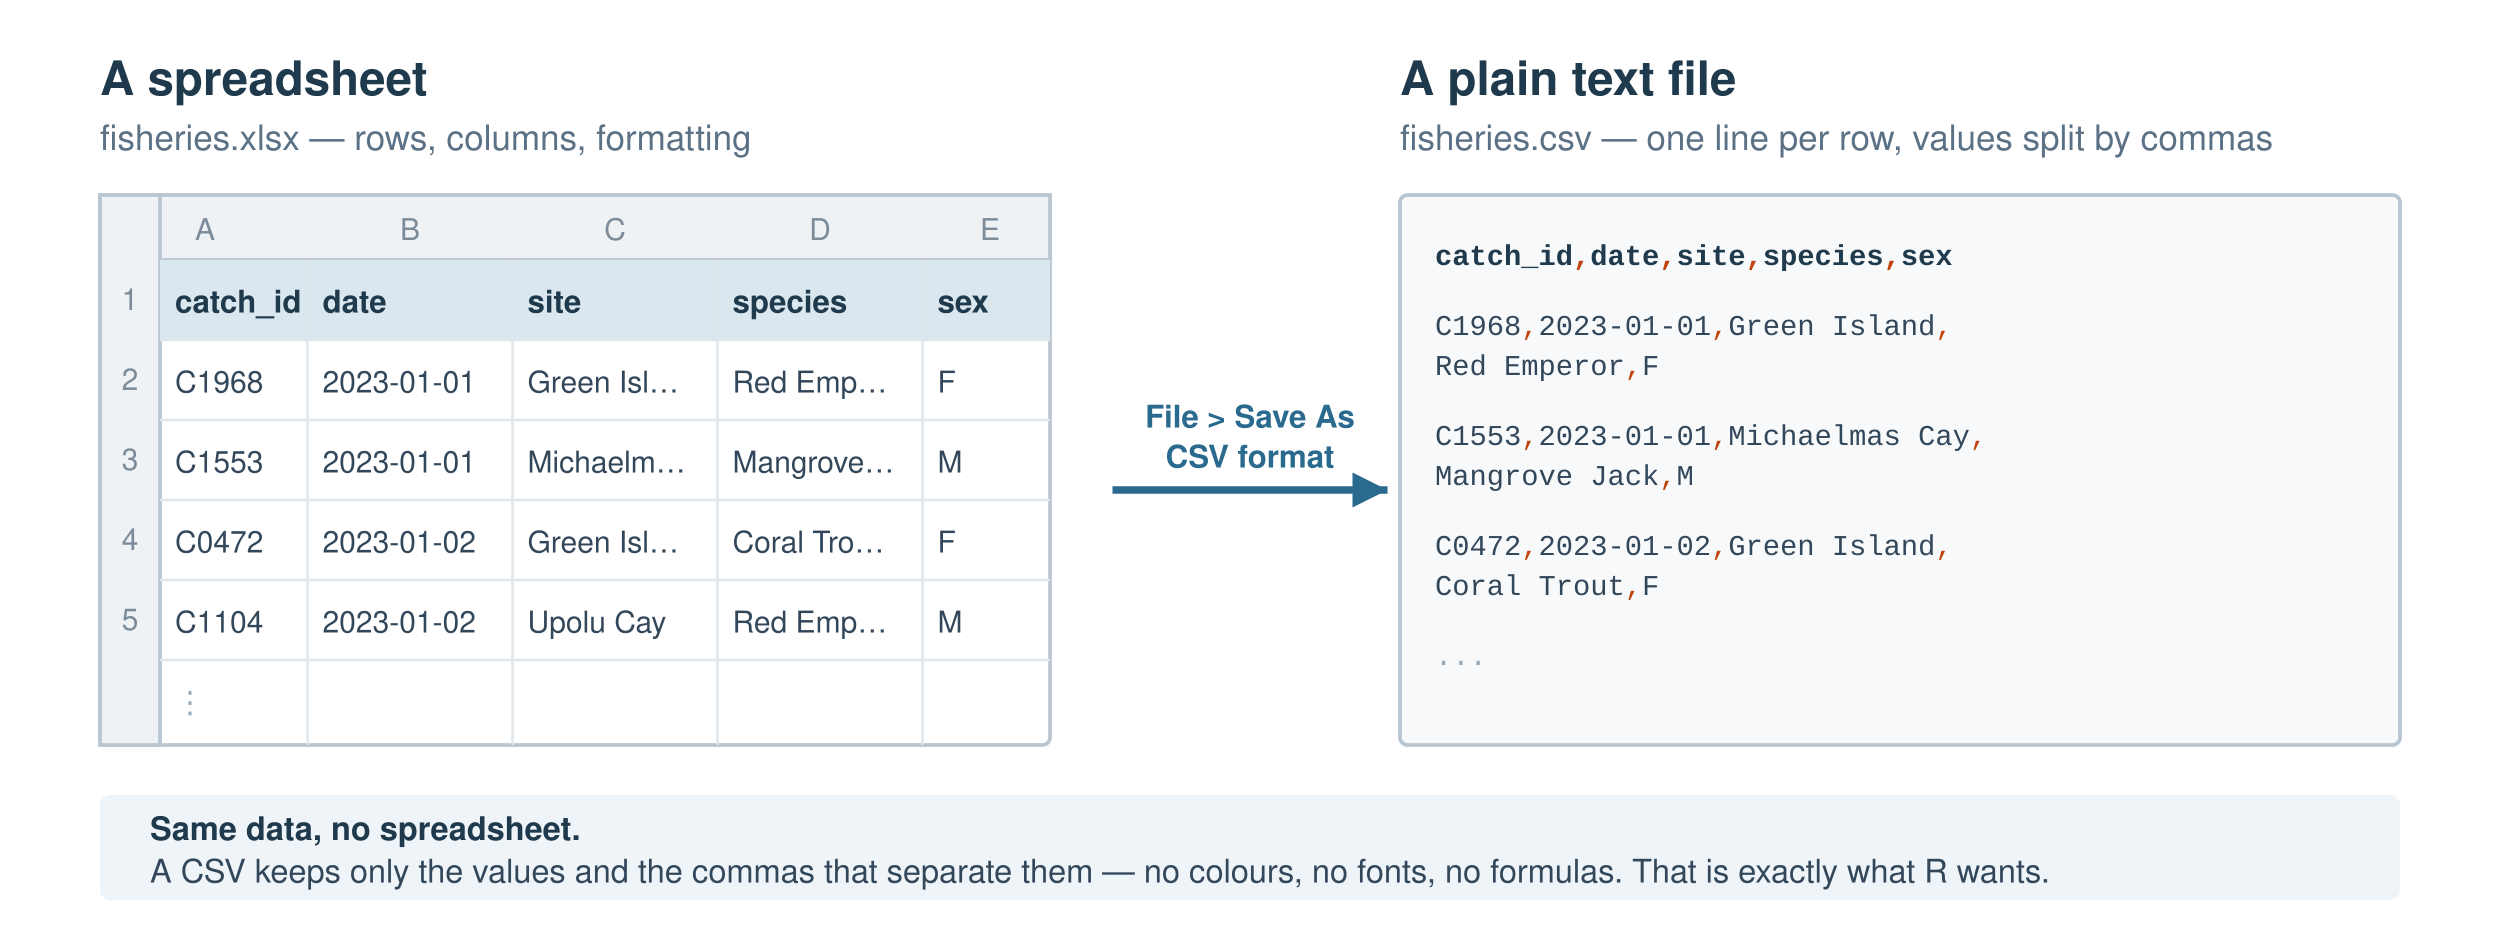
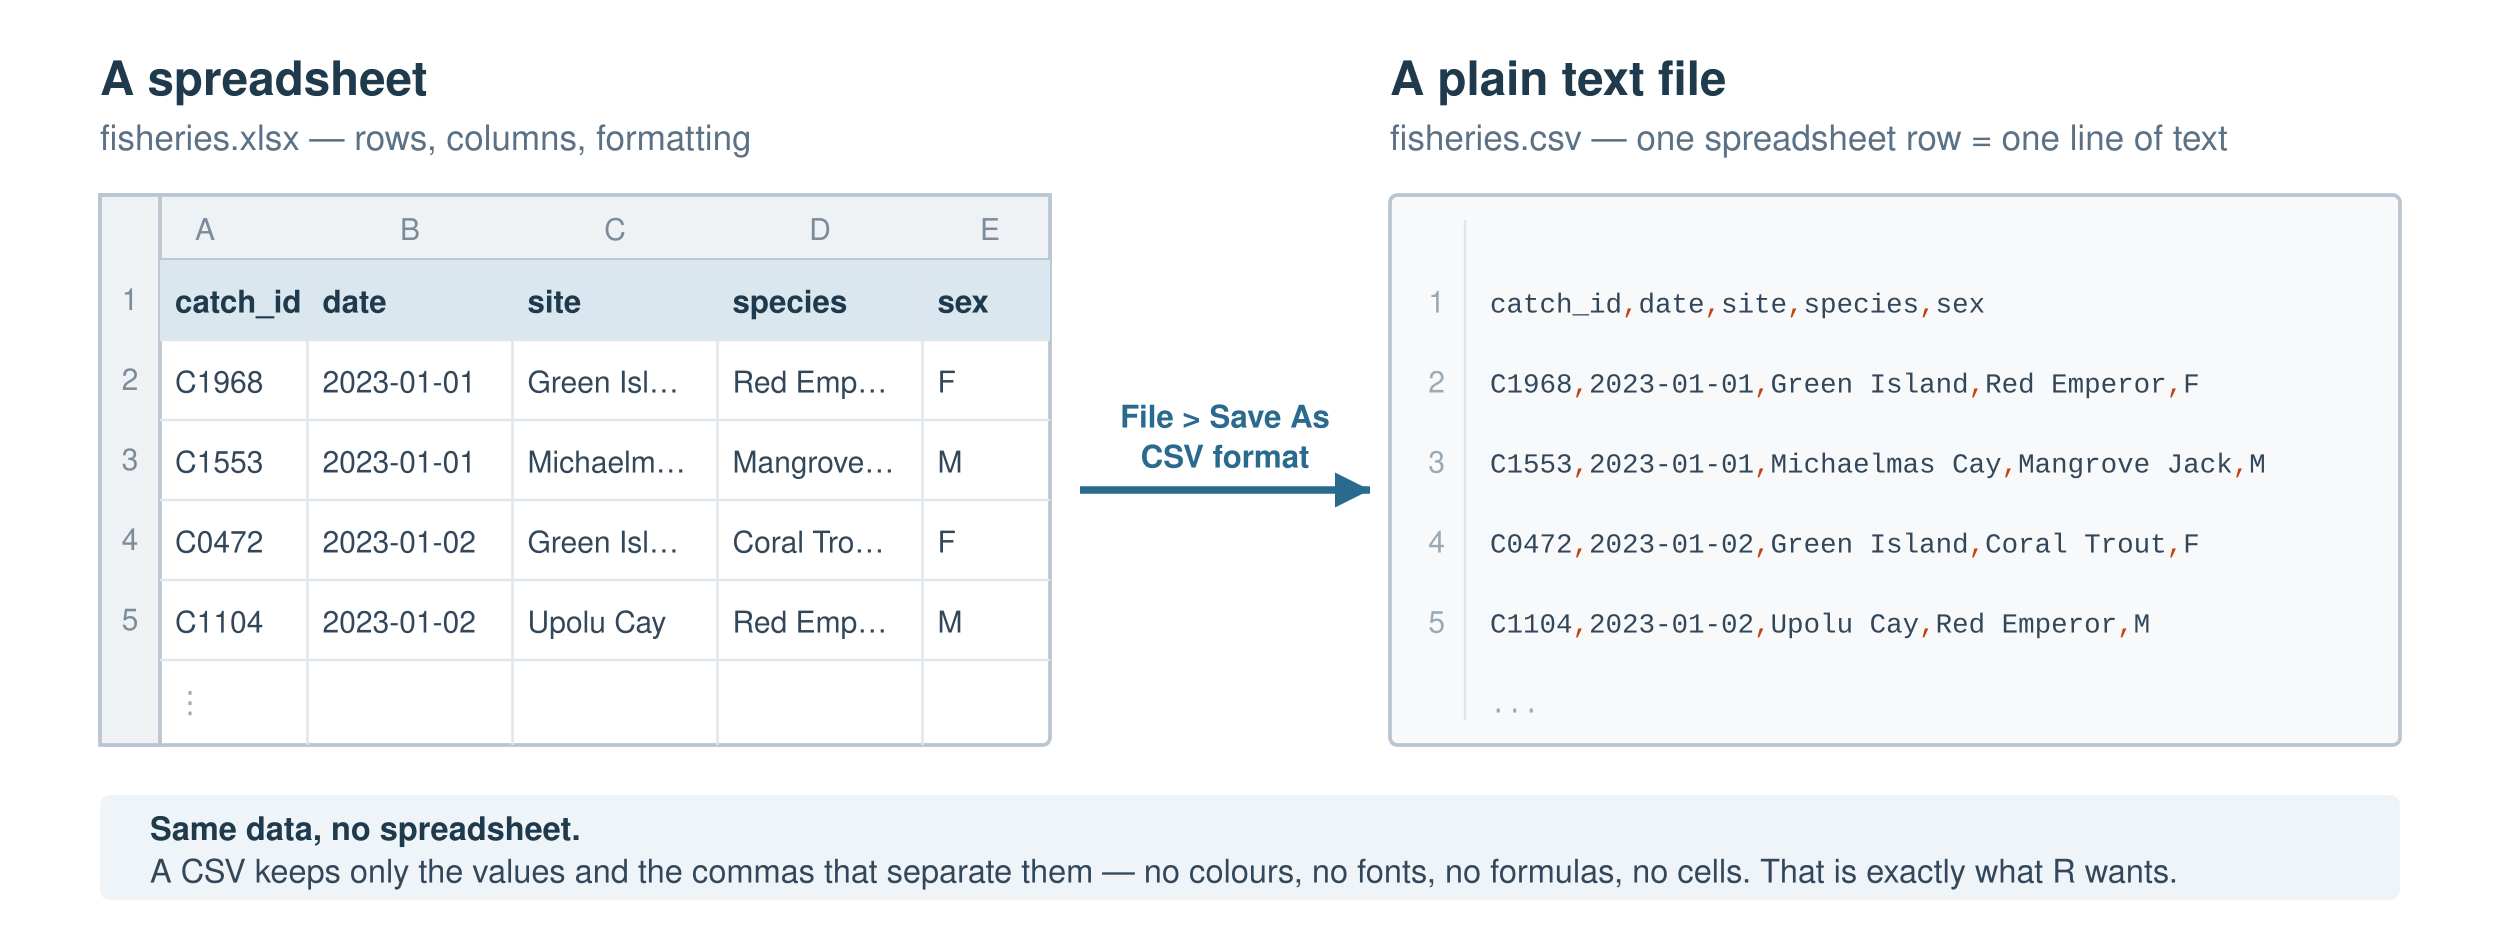
<svg xmlns="http://www.w3.org/2000/svg" width="1000" height="380" viewBox="0 0 1000 380" font-family="Helvetica, Arial, sans-serif">
  <rect width="1000" height="380" fill="#ffffff" />
  <text x="40" y="38" font-size="19" font-weight="700" fill="#1f3a4d">A spreadsheet</text>
  <text x="40" y="60" font-size="14" fill="#5b7186">fisheries.xlsx — rows, columns, formatting</text>
  <g>
    <rect x="40" y="78" width="380" height="220" fill="#ffffff" stroke="#b9c6d1" stroke-width="1.5" rx="3" />
    <rect x="40" y="78" width="380" height="26" fill="#eef2f5" stroke="#b9c6d1" stroke-width="1.5" />
    <text x="82" y="96" font-size="12" fill="#7b8b99" text-anchor="middle">A</text>
    <text x="164" y="96" font-size="12" fill="#7b8b99" text-anchor="middle">B</text>
    <text x="246" y="96" font-size="12" fill="#7b8b99" text-anchor="middle">C</text>
    <text x="328" y="96" font-size="12" fill="#7b8b99" text-anchor="middle">D</text>
    <text x="396" y="96" font-size="12" fill="#7b8b99" text-anchor="middle">E</text>
    <rect x="40" y="78" width="24" height="220" fill="#eef2f5" stroke="#b9c6d1" stroke-width="1.5" />
    <text x="52" y="124" font-size="12" fill="#7b8b99" text-anchor="middle">1</text>
    <text x="52" y="156" font-size="12" fill="#7b8b99" text-anchor="middle">2</text>
    <text x="52" y="188" font-size="12" fill="#7b8b99" text-anchor="middle">3</text>
    <text x="52" y="220" font-size="12" fill="#7b8b99" text-anchor="middle">4</text>
    <text x="52" y="252" font-size="12" fill="#7b8b99" text-anchor="middle">5</text>
    <rect x="64" y="104" width="356" height="32" fill="#dbe7ef" />
    <g stroke="#dfe6ec" stroke-width="1">
      <line x1="64" y1="136" x2="420" y2="136" />
      <line x1="64" y1="168" x2="420" y2="168" />
      <line x1="64" y1="200" x2="420" y2="200" />
      <line x1="64" y1="232" x2="420" y2="232" />
      <line x1="64" y1="264" x2="420" y2="264" />
      <line x1="123" y1="104" x2="123" y2="298" />
      <line x1="205" y1="104" x2="205" y2="298" />
      <line x1="287" y1="104" x2="287" y2="298" />
      <line x1="369" y1="104" x2="369" y2="298" />
    </g>
    <g font-size="12.5" font-weight="700" fill="#1f3a4d">
      <text x="70" y="125">catch_id</text>
      <text x="129" y="125">date</text>
      <text x="211" y="125">site</text>
      <text x="293" y="125">species</text>
      <text x="375" y="125">sex</text>
    </g>
    <g font-size="12" fill="#33475b">
      <text x="70" y="157">C1968</text>
      <text x="129" y="157">2023-01-01</text>
      <text x="211" y="157">Green Isl…</text>
      <text x="293" y="157">Red Emp…</text>
      <text x="375" y="157">F</text>
      <text x="70" y="189">C1553</text>
      <text x="129" y="189">2023-01-01</text>
      <text x="211" y="189">Michaelm…</text>
      <text x="293" y="189">Mangrove…</text>
      <text x="375" y="189">M</text>
      <text x="70" y="221">C0472</text>
      <text x="129" y="221">2023-01-02</text>
      <text x="211" y="221">Green Isl…</text>
      <text x="293" y="221">Coral Tro…</text>
      <text x="375" y="221">F</text>
      <text x="70" y="253">C1104</text>
      <text x="129" y="253">2023-01-02</text>
      <text x="211" y="253">Upolu Cay</text>
      <text x="293" y="253">Red Emp…</text>
      <text x="375" y="253">M</text>
    </g>
    <text x="70" y="285" font-size="12" fill="#9aa9b6">⋮</text>
  </g>
  <g>
-     <line x1="445" y1="196" x2="555" y2="196" stroke="#2b6a8f" stroke-width="3" />
-     <polygon points="555,196 541,189 541,203" fill="#2b6a8f" />
-     <text x="500" y="171" font-size="12.5" font-weight="700" fill="#2b6a8f" text-anchor="middle">File &gt; Save As</text>
-     <text x="500" y="187" font-size="12.5" font-weight="700" fill="#2b6a8f" text-anchor="middle">CSV format</text>
+     <line x1="432" y1="196" x2="548" y2="196" stroke="#2b6a8f" stroke-width="3" />
+     <polygon points="548,196 534,189 534,203" fill="#2b6a8f" />
+     <text x="490" y="171" font-size="12.5" font-weight="700" fill="#2b6a8f" text-anchor="middle">File &gt; Save As</text>
+     <text x="490" y="187" font-size="12.5" font-weight="700" fill="#2b6a8f" text-anchor="middle">CSV format</text>
  </g>
-   <text x="560" y="38" font-size="19" font-weight="700" fill="#1f3a4d">A plain text file</text>
-   <text x="560" y="60" font-size="14" fill="#5b7186">fisheries.csv — one line per row, values split by commas</text>
-   <rect x="560" y="78" width="400" height="220" fill="#f7f9fa" stroke="#b9c6d1" stroke-width="1.5" rx="3" />
-   <g font-family="Courier New, Courier, monospace" font-size="11.5">
-     <text x="574" y="106" fill="#1f3a4d" font-weight="700">catch_id<tspan fill="#c1440e">,</tspan>date<tspan fill="#c1440e">,</tspan>site<tspan fill="#c1440e">,</tspan>species<tspan fill="#c1440e">,</tspan>sex</text>
-     <text x="574" y="134" fill="#33475b">C1968<tspan fill="#c1440e">,</tspan>2023-01-01<tspan fill="#c1440e">,</tspan>Green Island<tspan fill="#c1440e">,</tspan>
-     </text>
-     <text x="574" y="150" fill="#33475b">Red Emperor<tspan fill="#c1440e">,</tspan>F</text>
-     <text x="574" y="178" fill="#33475b">C1553<tspan fill="#c1440e">,</tspan>2023-01-01<tspan fill="#c1440e">,</tspan>Michaelmas Cay<tspan fill="#c1440e">,</tspan>
-     </text>
-     <text x="574" y="194" fill="#33475b">Mangrove Jack<tspan fill="#c1440e">,</tspan>M</text>
-     <text x="574" y="222" fill="#33475b">C0472<tspan fill="#c1440e">,</tspan>2023-01-02<tspan fill="#c1440e">,</tspan>Green Island<tspan fill="#c1440e">,</tspan>
-     </text>
-     <text x="574" y="238" fill="#33475b">Coral Trout<tspan fill="#c1440e">,</tspan>F</text>
-     <text x="574" y="266" fill="#9aa9b6">...</text>
+   <text x="556" y="38" font-size="19" font-weight="700" fill="#1f3a4d">A plain text file</text>
+   <text x="556" y="60" font-size="14" fill="#5b7186">fisheries.csv — one spreadsheet row = one line of text</text>
+   <rect x="556" y="78" width="404" height="220" fill="#f7f9fa" stroke="#b9c6d1" stroke-width="1.5" rx="3" />
+   <g font-size="12" fill="#9aa9b6" text-anchor="end">
+     <text x="578" y="125">1</text>
+     <text x="578" y="157">2</text>
+     <text x="578" y="189">3</text>
+     <text x="578" y="221">4</text>
+     <text x="578" y="253">5</text>
+   </g>
+   <line x1="586" y1="88" x2="586" y2="288" stroke="#dfe6ec" stroke-width="1" />
+   <g font-family="Courier New, Courier, monospace" font-size="11" fill="#33475b">
+     <text x="596" y="125">catch_id<tspan fill="#c1440e">,</tspan>date<tspan fill="#c1440e">,</tspan>site<tspan fill="#c1440e">,</tspan>species<tspan fill="#c1440e">,</tspan>sex</text>
+     <text x="596" y="157">C1968<tspan fill="#c1440e">,</tspan>2023-01-01<tspan fill="#c1440e">,</tspan>Green Island<tspan fill="#c1440e">,</tspan>Red Emperor<tspan fill="#c1440e">,</tspan>F</text>
+     <text x="596" y="189">C1553<tspan fill="#c1440e">,</tspan>2023-01-01<tspan fill="#c1440e">,</tspan>Michaelmas Cay<tspan fill="#c1440e">,</tspan>Mangrove Jack<tspan fill="#c1440e">,</tspan>M</text>
+     <text x="596" y="221">C0472<tspan fill="#c1440e">,</tspan>2023-01-02<tspan fill="#c1440e">,</tspan>Green Island<tspan fill="#c1440e">,</tspan>Coral Trout<tspan fill="#c1440e">,</tspan>F</text>
+     <text x="596" y="253">C1104<tspan fill="#c1440e">,</tspan>2023-01-02<tspan fill="#c1440e">,</tspan>Upolu Cay<tspan fill="#c1440e">,</tspan>Red Emperor<tspan fill="#c1440e">,</tspan>M</text>
+     <text x="596" y="285" fill="#9aa9b6">...</text>
  </g>
  <rect x="40" y="318" width="920" height="42" fill="#eef4f8" rx="4" />
  <text x="60" y="336" font-size="13" fill="#1f3a4d" font-weight="700">Same data, no spreadsheet.</text>
-   <text x="60" y="353" font-size="13" fill="#33475b">A CSV keeps only the values and the commas that separate them — no colours, no fonts, no formulas. That is exactly what R wants.</text>
+   <text x="60" y="353" font-size="13" fill="#33475b">A CSV keeps only the values and the commas that separate them — no colours, no fonts, no formulas, no cells. That is exactly what R wants.</text>
</svg>
